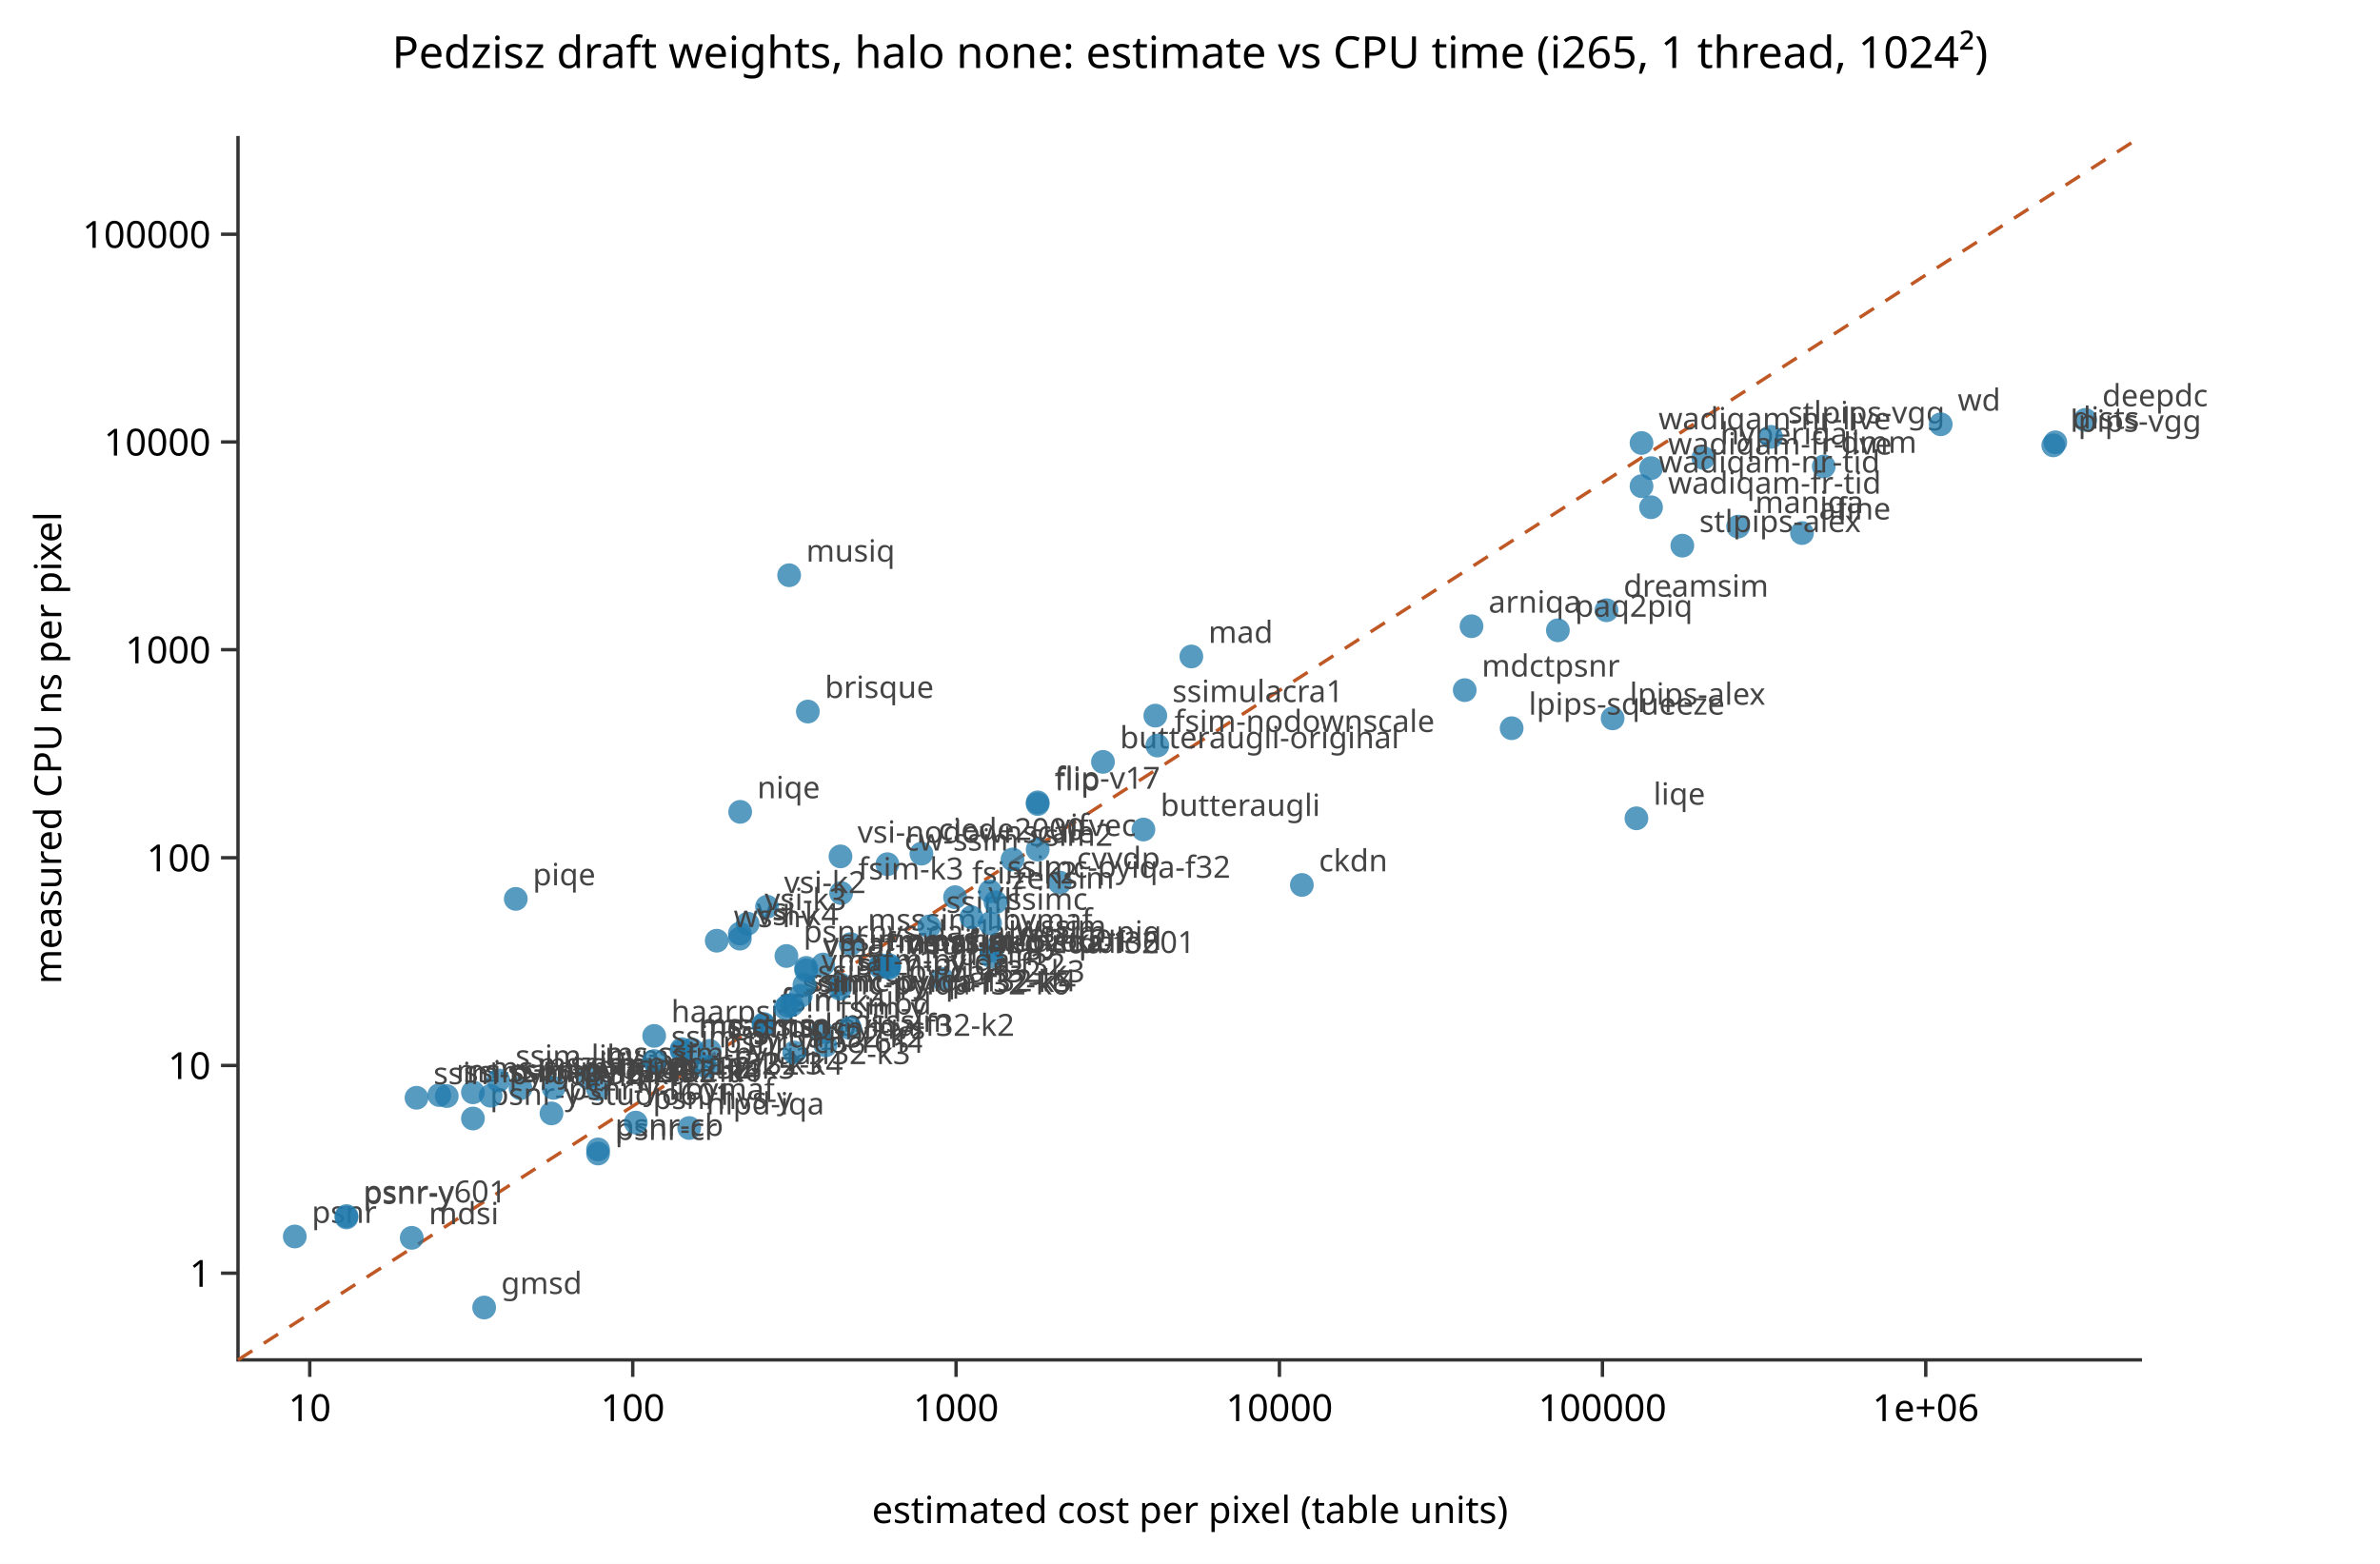
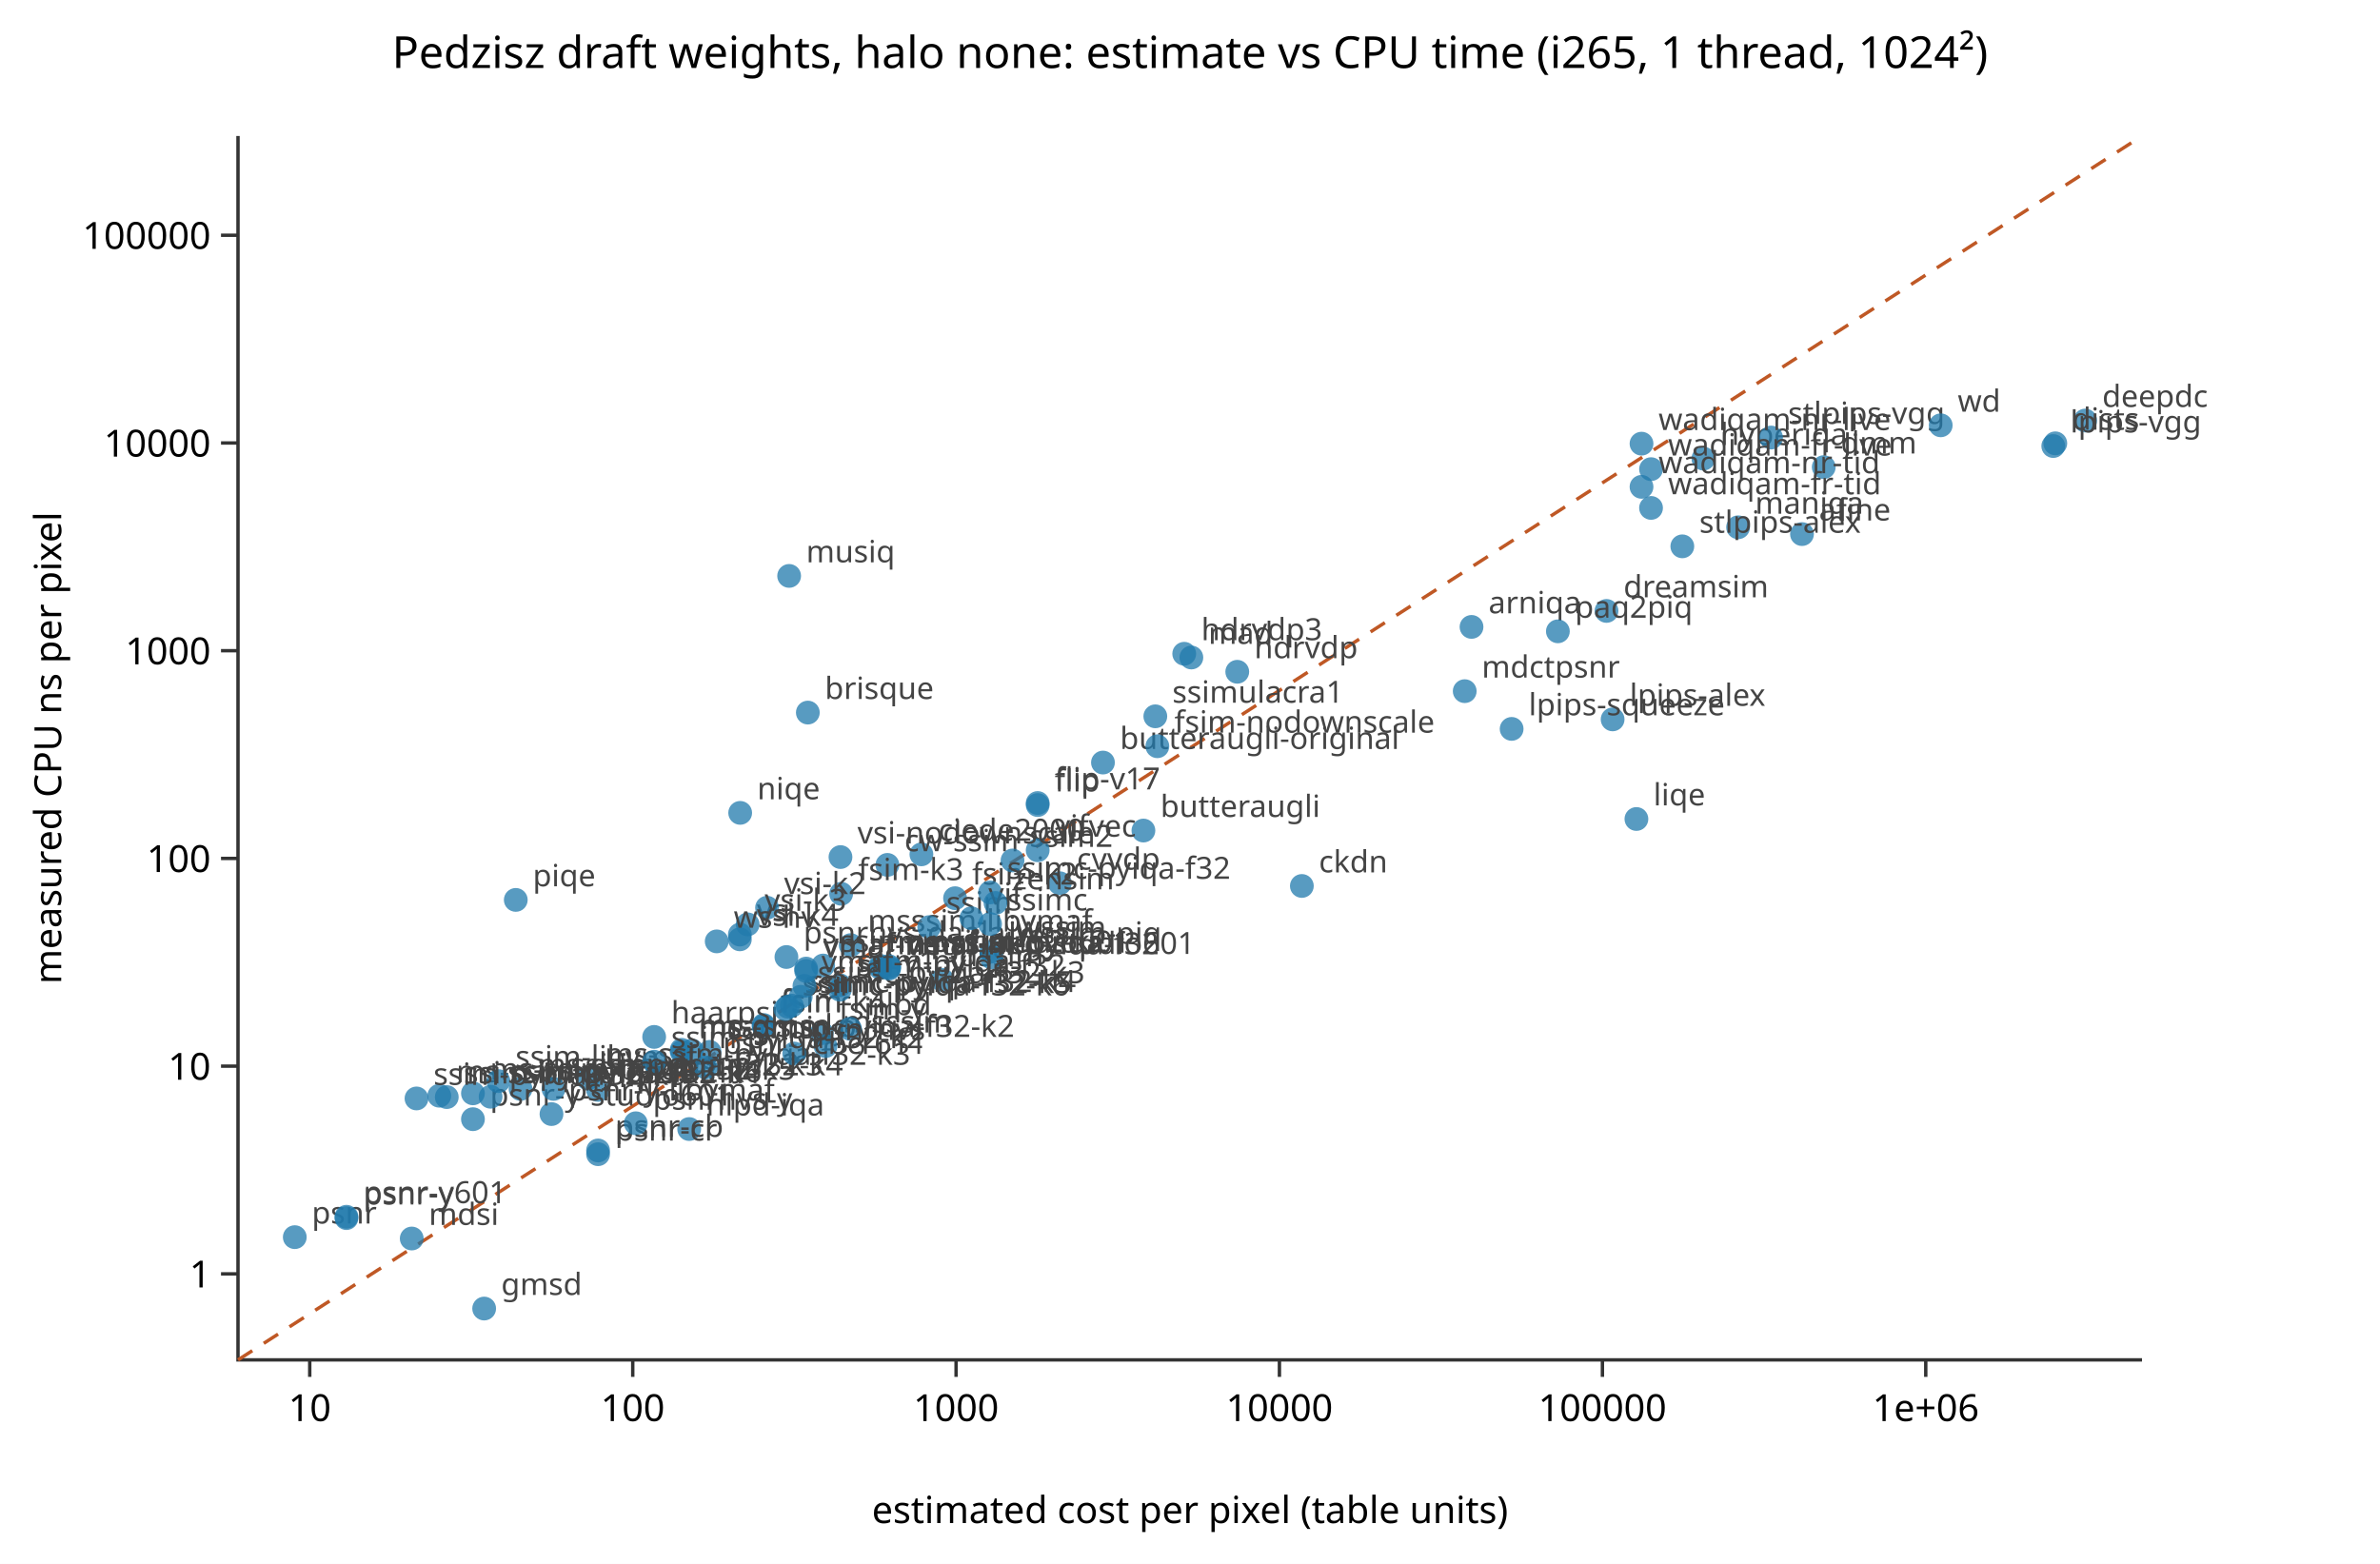
<svg xmlns="http://www.w3.org/2000/svg" viewBox="0 0 700 460" font-family="sans-serif" font-size="11">
  <rect width="700" height="460" fill="white" />
  <text x="350" y="20" text-anchor="middle" font-size="13">Pedzisz draft weights, halo none: estimate vs CPU time (i265, 1 thread, 1024²)</text>
  <path d="M70 40V400H630" fill="none" stroke="#333" />
  <path d="M91.1 400v5" stroke="#333" />
  <text x="91.1" y="418" text-anchor="middle">10</text>
  <path d="M186.1 400v5" stroke="#333" />
  <text x="186.1" y="418" text-anchor="middle">100</text>
  <path d="M281.2 400v5" stroke="#333" />
  <text x="281.2" y="418" text-anchor="middle">1000</text>
  <path d="M376.3 400v5" stroke="#333" />
  <text x="376.3" y="418" text-anchor="middle">10000</text>
  <path d="M471.3 400v5" stroke="#333" />
  <text x="471.3" y="418" text-anchor="middle">100000</text>
  <path d="M566.4 400v5" stroke="#333" />
  <text x="566.4" y="418" text-anchor="middle">1e+06</text>
-   <path d="M65 374.5h5" stroke="#333" />
-   <text x="62" y="378.5" text-anchor="end">1</text>
-   <path d="M65 313.4h5" stroke="#333" />
-   <text x="62" y="317.4" text-anchor="end">10</text>
-   <path d="M65 252.3h5" stroke="#333" />
-   <text x="62" y="256.3" text-anchor="end">100</text>
-   <path d="M65 191.1h5" stroke="#333" />
-   <text x="62" y="195.1" text-anchor="end">1000</text>
-   <path d="M65 130.0h5" stroke="#333" />
-   <text x="62" y="134.0" text-anchor="end">10000</text>
-   <path d="M65 68.9h5" stroke="#333" />
-   <text x="62" y="72.9" text-anchor="end">100000</text>
+   <path d="M65 374.7h5" stroke="#333" />
+   <text x="62" y="378.7" text-anchor="end">1</text>
+   <path d="M65 313.6h5" stroke="#333" />
+   <text x="62" y="317.6" text-anchor="end">10</text>
+   <path d="M65 252.5h5" stroke="#333" />
+   <text x="62" y="256.5" text-anchor="end">100</text>
+   <path d="M65 191.4h5" stroke="#333" />
+   <text x="62" y="195.4" text-anchor="end">1000</text>
+   <path d="M65 130.3h5" stroke="#333" />
+   <text x="62" y="134.3" text-anchor="end">10000</text>
+   <path d="M65 69.2h5" stroke="#333" />
+   <text x="62" y="73.2" text-anchor="end">100000</text>
  <path d="M70.0 400.0L630.0 40.0" stroke="#bf5825" stroke-dasharray="5 4" />
-   <circle cx="530.0" cy="156.8" r="3.5" fill="#2179ac" fill-opacity=".75" />
-   <text x="535.0" y="152.8" font-size="9" fill="#444">afine</text>
-   <circle cx="432.8" cy="184.2" r="3.5" fill="#2179ac" fill-opacity=".75" />
-   <text x="437.8" y="180.2" font-size="9" fill="#444">arniqa</text>
-   <circle cx="237.6" cy="209.3" r="3.5" fill="#2179ac" fill-opacity=".75" />
-   <text x="242.6" y="205.3" font-size="9" fill="#444">brisque</text>
-   <circle cx="336.3" cy="244.0" r="3.5" fill="#2179ac" fill-opacity=".75" />
-   <text x="341.3" y="240.0" font-size="9" fill="#444">butteraugli</text>
-   <circle cx="324.4" cy="224.1" r="3.5" fill="#2179ac" fill-opacity=".75" />
-   <text x="329.4" y="220.1" font-size="9" fill="#444">butteraugli-original</text>
-   <circle cx="208.7" cy="309.1" r="3.5" fill="#2179ac" fill-opacity=".75" />
-   <text x="213.7" y="305.1" font-size="9" fill="#444">cambi</text>
-   <circle cx="271.0" cy="251.1" r="3.5" fill="#2179ac" fill-opacity=".75" />
-   <text x="276.0" y="247.1" font-size="9" fill="#444">ciede2000</text>
-   <circle cx="382.9" cy="260.3" r="3.5" fill="#2179ac" fill-opacity=".75" />
-   <text x="387.9" y="256.3" font-size="9" fill="#444">ckdn</text>
-   <circle cx="311.7" cy="259.6" r="3.5" fill="#2179ac" fill-opacity=".75" />
-   <text x="316.7" y="255.6" font-size="9" fill="#444">cvvdp</text>
-   <circle cx="261.0" cy="254.2" r="3.5" fill="#2179ac" fill-opacity=".75" />
-   <text x="266.0" y="250.2" font-size="9" fill="#444">cw-ssim</text>
-   <circle cx="613.3" cy="123.5" r="3.5" fill="#2179ac" fill-opacity=".75" />
-   <text x="618.3" y="119.5" font-size="9" fill="#444">deepdc</text>
-   <circle cx="604.5" cy="130.1" r="3.5" fill="#2179ac" fill-opacity=".75" />
-   <text x="609.5" y="126.1" font-size="9" fill="#444">dists</text>
-   <circle cx="536.4" cy="137.2" r="3.5" fill="#2179ac" fill-opacity=".75" />
-   <text x="541.4" y="133.2" font-size="9" fill="#444">dmm</text>
-   <circle cx="472.5" cy="179.5" r="3.5" fill="#2179ac" fill-opacity=".75" />
-   <text x="477.5" y="175.5" font-size="9" fill="#444">dreamsim</text>
-   <circle cx="277.1" cy="287.9" r="3.5" fill="#2179ac" fill-opacity=".75" />
-   <text x="282.1" y="283.9" font-size="9" fill="#444">dssim</text>
-   <circle cx="305.2" cy="236.5" r="3.5" fill="#2179ac" fill-opacity=".75" />
-   <text x="310.2" y="232.5" font-size="9" fill="#444">flip</text>
-   <circle cx="305.2" cy="236.0" r="3.5" fill="#2179ac" fill-opacity=".75" />
-   <text x="310.2" y="232.0" font-size="9" fill="#444">flip-v17</text>
-   <circle cx="224.6" cy="301.2" r="3.5" fill="#2179ac" fill-opacity=".75" />
-   <text x="229.6" y="297.2" font-size="9" fill="#444">fsim</text>
-   <circle cx="280.9" cy="263.9" r="3.5" fill="#2179ac" fill-opacity=".75" />
-   <text x="285.9" y="259.9" font-size="9" fill="#444">fsim-k2</text>
-   <circle cx="247.4" cy="262.7" r="3.5" fill="#2179ac" fill-opacity=".75" />
-   <text x="252.4" y="258.7" font-size="9" fill="#444">fsim-k3</text>
+   <circle cx="530.0" cy="157.1" r="3.5" fill="#2179ac" fill-opacity=".75" />
+   <text x="535.0" y="153.1" font-size="9" fill="#444">afine</text>
+   <circle cx="432.8" cy="184.4" r="3.5" fill="#2179ac" fill-opacity=".75" />
+   <text x="437.8" y="180.4" font-size="9" fill="#444">arniqa</text>
+   <circle cx="237.6" cy="209.6" r="3.5" fill="#2179ac" fill-opacity=".75" />
+   <text x="242.6" y="205.6" font-size="9" fill="#444">brisque</text>
+   <circle cx="336.3" cy="244.3" r="3.5" fill="#2179ac" fill-opacity=".75" />
+   <text x="341.3" y="240.3" font-size="9" fill="#444">butteraugli</text>
+   <circle cx="324.4" cy="224.3" r="3.5" fill="#2179ac" fill-opacity=".75" />
+   <text x="329.4" y="220.3" font-size="9" fill="#444">butteraugli-original</text>
+   <circle cx="208.7" cy="309.4" r="3.5" fill="#2179ac" fill-opacity=".75" />
+   <text x="213.7" y="305.4" font-size="9" fill="#444">cambi</text>
+   <circle cx="271.0" cy="251.3" r="3.5" fill="#2179ac" fill-opacity=".75" />
+   <text x="276.0" y="247.3" font-size="9" fill="#444">ciede2000</text>
+   <circle cx="382.9" cy="260.6" r="3.5" fill="#2179ac" fill-opacity=".75" />
+   <text x="387.9" y="256.6" font-size="9" fill="#444">ckdn</text>
+   <circle cx="311.7" cy="259.8" r="3.5" fill="#2179ac" fill-opacity=".75" />
+   <text x="316.7" y="255.8" font-size="9" fill="#444">cvvdp</text>
+   <circle cx="261.0" cy="254.4" r="3.5" fill="#2179ac" fill-opacity=".75" />
+   <text x="266.0" y="250.4" font-size="9" fill="#444">cw-ssim</text>
+   <circle cx="613.3" cy="123.7" r="3.5" fill="#2179ac" fill-opacity=".75" />
+   <text x="618.3" y="119.7" font-size="9" fill="#444">deepdc</text>
+   <circle cx="604.5" cy="130.4" r="3.5" fill="#2179ac" fill-opacity=".75" />
+   <text x="609.5" y="126.4" font-size="9" fill="#444">dists</text>
+   <circle cx="536.4" cy="137.4" r="3.5" fill="#2179ac" fill-opacity=".75" />
+   <text x="541.4" y="133.4" font-size="9" fill="#444">dmm</text>
+   <circle cx="472.5" cy="179.7" r="3.5" fill="#2179ac" fill-opacity=".75" />
+   <text x="477.5" y="175.7" font-size="9" fill="#444">dreamsim</text>
+   <circle cx="277.1" cy="288.2" r="3.5" fill="#2179ac" fill-opacity=".75" />
+   <text x="282.1" y="284.2" font-size="9" fill="#444">dssim</text>
+   <circle cx="305.2" cy="236.8" r="3.5" fill="#2179ac" fill-opacity=".75" />
+   <text x="310.2" y="232.8" font-size="9" fill="#444">flip</text>
+   <circle cx="305.2" cy="236.2" r="3.5" fill="#2179ac" fill-opacity=".75" />
+   <text x="310.2" y="232.2" font-size="9" fill="#444">flip-v17</text>
  <circle cx="224.6" cy="301.5" r="3.5" fill="#2179ac" fill-opacity=".75" />
-   <text x="229.6" y="297.5" font-size="9" fill="#444">fsim-k4</text>
-   <circle cx="340.4" cy="219.3" r="3.5" fill="#2179ac" fill-opacity=".75" />
-   <text x="345.4" y="215.3" font-size="9" fill="#444">fsim-nodownscale</text>
-   <circle cx="241.7" cy="303.6" r="3.5" fill="#2179ac" fill-opacity=".75" />
-   <text x="246.7" y="299.6" font-size="9" fill="#444">fsim-y</text>
-   <circle cx="142.4" cy="384.6" r="3.5" fill="#2179ac" fill-opacity=".75" />
-   <text x="147.4" y="380.6" font-size="9" fill="#444">gmsd</text>
-   <circle cx="192.4" cy="304.7" r="3.5" fill="#2179ac" fill-opacity=".75" />
-   <text x="197.4" y="300.7" font-size="9" fill="#444">haarpsi</text>
-   <circle cx="175.9" cy="320.3" r="3.5" fill="#2179ac" fill-opacity=".75" />
-   <text x="180.9" y="316.3" font-size="9" fill="#444">haarpsi-y</text>
-   <circle cx="501.0" cy="134.7" r="3.5" fill="#2179ac" fill-opacity=".75" />
-   <text x="506.0" y="130.7" font-size="9" fill="#444">hyperiqa</text>
-   <circle cx="291.6" cy="279.6" r="3.5" fill="#2179ac" fill-opacity=".75" />
-   <text x="296.6" y="275.6" font-size="9" fill="#444">iwssim</text>
-   <circle cx="291.6" cy="281.3" r="3.5" fill="#2179ac" fill-opacity=".75" />
-   <text x="296.6" y="277.3" font-size="9" fill="#444">iwssim-piq</text>
-   <circle cx="481.3" cy="240.7" r="3.5" fill="#2179ac" fill-opacity=".75" />
-   <text x="486.3" y="236.7" font-size="9" fill="#444">liqe</text>
-   <circle cx="474.3" cy="211.3" r="3.5" fill="#2179ac" fill-opacity=".75" />
-   <text x="479.3" y="207.3" font-size="9" fill="#444">lpips-alex</text>
-   <circle cx="444.6" cy="214.2" r="3.5" fill="#2179ac" fill-opacity=".75" />
-   <text x="449.6" y="210.2" font-size="9" fill="#444">lpips-squeeze</text>
-   <circle cx="603.9" cy="131.0" r="3.5" fill="#2179ac" fill-opacity=".75" />
-   <text x="608.9" y="127.0" font-size="9" fill="#444">lpips-vgg</text>
-   <circle cx="350.4" cy="193.1" r="3.5" fill="#2179ac" fill-opacity=".75" />
-   <text x="355.4" y="189.1" font-size="9" fill="#444">mad</text>
-   <circle cx="511.2" cy="154.9" r="3.5" fill="#2179ac" fill-opacity=".75" />
-   <text x="516.2" y="150.9" font-size="9" fill="#444">maniqa</text>
-   <circle cx="430.8" cy="203.0" r="3.5" fill="#2179ac" fill-opacity=".75" />
-   <text x="435.8" y="199.0" font-size="9" fill="#444">mdctpsnr</text>
-   <circle cx="121.1" cy="364.1" r="3.5" fill="#2179ac" fill-opacity=".75" />
-   <text x="126.1" y="360.1" font-size="9" fill="#444">mdsi</text>
-   <circle cx="200.5" cy="309.2" r="3.5" fill="#2179ac" fill-opacity=".75" />
-   <text x="205.5" y="305.2" font-size="9" fill="#444">ms-gmsd</text>
-   <circle cx="200.5" cy="308.6" r="3.5" fill="#2179ac" fill-opacity=".75" />
-   <text x="205.5" y="304.6" font-size="9" fill="#444">ms-gmsdc</text>
-   <circle cx="258.9" cy="283.9" r="3.5" fill="#2179ac" fill-opacity=".75" />
-   <text x="263.9" y="279.9" font-size="9" fill="#444">ms-ssim-pyiqa</text>
-   <circle cx="258.9" cy="284.4" r="3.5" fill="#2179ac" fill-opacity=".75" />
-   <text x="263.9" y="280.4" font-size="9" fill="#444">ms-ssim-pyiqa-f32</text>
-   <circle cx="203.5" cy="308.7" r="3.5" fill="#2179ac" fill-opacity=".75" />
-   <text x="208.5" y="304.7" font-size="9" fill="#444">ms-ssim-pyiqa-f32-k2</text>
-   <circle cx="172.9" cy="317.0" r="3.5" fill="#2179ac" fill-opacity=".75" />
-   <text x="177.9" y="313.0" font-size="9" fill="#444">ms-ssim-pyiqa-f32-k3</text>
-   <circle cx="153.1" cy="320.1" r="3.5" fill="#2179ac" fill-opacity=".75" />
-   <text x="158.1" y="316.1" font-size="9" fill="#444">ms-ssim-pyiqa-f32-k4</text>
-   <circle cx="139.1" cy="321.3" r="3.5" fill="#2179ac" fill-opacity=".75" />
-   <text x="144.1" y="317.3" font-size="9" fill="#444">ms-ssim-pyiqa-f32-k5</text>
-   <circle cx="129.2" cy="322.1" r="3.5" fill="#2179ac" fill-opacity=".75" />
-   <text x="134.2" y="318.1" font-size="9" fill="#444">ms-ssim-pyiqa-f32-k6</text>
-   <circle cx="242.8" cy="307.5" r="3.5" fill="#2179ac" fill-opacity=".75" />
-   <text x="247.8" y="303.5" font-size="9" fill="#444">msssim</text>
-   <circle cx="250.2" cy="277.7" r="3.5" fill="#2179ac" fill-opacity=".75" />
-   <text x="255.2" y="273.7" font-size="9" fill="#444">msssim-libvmaf</text>
-   <circle cx="232.1" cy="169.2" r="3.5" fill="#2179ac" fill-opacity=".75" />
-   <text x="237.1" y="165.2" font-size="9" fill="#444">musiq</text>
-   <circle cx="217.7" cy="238.8" r="3.5" fill="#2179ac" fill-opacity=".75" />
-   <text x="222.7" y="234.8" font-size="9" fill="#444">niqe</text>
-   <circle cx="250.0" cy="302.4" r="3.5" fill="#2179ac" fill-opacity=".75" />
-   <text x="255.0" y="298.4" font-size="9" fill="#444">nlpd</text>
-   <circle cx="202.7" cy="331.8" r="3.5" fill="#2179ac" fill-opacity=".75" />
-   <text x="207.7" y="327.8" font-size="9" fill="#444">nlpd-iqa</text>
-   <circle cx="458.2" cy="185.4" r="3.5" fill="#2179ac" fill-opacity=".75" />
-   <text x="463.2" y="181.4" font-size="9" fill="#444">paq2piq</text>
-   <circle cx="151.7" cy="264.4" r="3.5" fill="#2179ac" fill-opacity=".75" />
-   <text x="156.7" y="260.4" font-size="9" fill="#444">piqe</text>
-   <circle cx="86.7" cy="363.7" r="3.5" fill="#2179ac" fill-opacity=".75" />
-   <text x="91.7" y="359.7" font-size="9" fill="#444">psnr</text>
-   <circle cx="175.9" cy="338.1" r="3.5" fill="#2179ac" fill-opacity=".75" />
-   <text x="180.9" y="334.1" font-size="9" fill="#444">psnr-cb</text>
-   <circle cx="175.9" cy="339.3" r="3.5" fill="#2179ac" fill-opacity=".75" />
-   <text x="180.9" y="335.3" font-size="9" fill="#444">psnr-cr</text>
-   <circle cx="101.9" cy="358.1" r="3.5" fill="#2179ac" fill-opacity=".75" />
-   <text x="106.9" y="354.1" font-size="9" fill="#444">psnr-y</text>
-   <circle cx="162.2" cy="327.5" r="3.5" fill="#2179ac" fill-opacity=".75" />
-   <text x="167.2" y="323.5" font-size="9" fill="#444">psnr-y-libvmaf</text>
-   <circle cx="139.1" cy="329.0" r="3.5" fill="#2179ac" fill-opacity=".75" />
-   <text x="144.1" y="325.0" font-size="9" fill="#444">psnr-y-studio601</text>
-   <circle cx="101.9" cy="357.7" r="3.5" fill="#2179ac" fill-opacity=".75" />
-   <text x="106.9" y="353.7" font-size="9" fill="#444">psnr-y601</text>
-   <circle cx="207.6" cy="313.7" r="3.5" fill="#2179ac" fill-opacity=".75" />
-   <text x="212.6" y="309.7" font-size="9" fill="#444">psnr-ycbcr611</text>
-   <circle cx="233.6" cy="309.6" r="3.5" fill="#2179ac" fill-opacity=".75" />
-   <text x="238.6" y="305.6" font-size="9" fill="#444">psnrhvs</text>
-   <circle cx="231.3" cy="281.2" r="3.5" fill="#2179ac" fill-opacity=".75" />
-   <text x="236.3" y="277.2" font-size="9" fill="#444">psnrhvs-daala</text>
-   <circle cx="187.0" cy="330.2" r="3.5" fill="#2179ac" fill-opacity=".75" />
-   <text x="192.0" y="326.2" font-size="9" fill="#444">psnrhvs-y</text>
-   <circle cx="273.3" cy="272.5" r="3.5" fill="#2179ac" fill-opacity=".75" />
-   <text x="278.3" y="268.5" font-size="9" fill="#444">ssim</text>
-   <circle cx="146.6" cy="317.8" r="3.5" fill="#2179ac" fill-opacity=".75" />
-   <text x="151.6" y="313.8" font-size="9" fill="#444">ssim-libvmaf</text>
-   <circle cx="247.0" cy="289.5" r="3.5" fill="#2179ac" fill-opacity=".75" />
-   <text x="252.0" y="285.5" font-size="9" fill="#444">ssim-pyiqa</text>
-   <circle cx="247.0" cy="290.8" r="3.5" fill="#2179ac" fill-opacity=".75" />
-   <text x="252.0" y="286.8" font-size="9" fill="#444">ssim-pyiqa-f32</text>
-   <circle cx="192.4" cy="312.1" r="3.5" fill="#2179ac" fill-opacity=".75" />
-   <text x="197.4" y="308.1" font-size="9" fill="#444">ssim-pyiqa-f32-k2</text>
-   <circle cx="162.8" cy="320.0" r="3.5" fill="#2179ac" fill-opacity=".75" />
-   <text x="167.8" y="316.0" font-size="9" fill="#444">ssim-pyiqa-f32-k3</text>
-   <circle cx="144.3" cy="322.3" r="3.5" fill="#2179ac" fill-opacity=".75" />
-   <text x="149.3" y="318.3" font-size="9" fill="#444">ssim-pyiqa-f32-k4</text>
-   <circle cx="131.4" cy="322.4" r="3.5" fill="#2179ac" fill-opacity=".75" />
-   <text x="136.4" y="318.4" font-size="9" fill="#444">ssim-pyiqa-f32-k5</text>
-   <circle cx="122.5" cy="322.9" r="3.5" fill="#2179ac" fill-opacity=".75" />
-   <text x="127.5" y="318.9" font-size="9" fill="#444">ssim-pyiqa-f32-k6</text>
-   <circle cx="297.8" cy="252.8" r="3.5" fill="#2179ac" fill-opacity=".75" />
-   <text x="302.8" y="248.8" font-size="9" fill="#444">ssim2</text>
-   <circle cx="291.2" cy="271.6" r="3.5" fill="#2179ac" fill-opacity=".75" />
-   <text x="296.2" y="267.6" font-size="9" fill="#444">ssimc</text>
-   <circle cx="291.2" cy="262.2" r="3.5" fill="#2179ac" fill-opacity=".75" />
-   <text x="296.2" y="258.2" font-size="9" fill="#444">ssimc-pyiqa-f32</text>
-   <circle cx="242.1" cy="283.7" r="3.5" fill="#2179ac" fill-opacity=".75" />
-   <text x="247.1" y="279.7" font-size="9" fill="#444">ssimc-pyiqa-f32-k2</text>
-   <circle cx="235.5" cy="292.9" r="3.5" fill="#2179ac" fill-opacity=".75" />
-   <text x="240.5" y="288.9" font-size="9" fill="#444">ssimc-pyiqa-f32-k3</text>
-   <circle cx="232.9" cy="295.6" r="3.5" fill="#2179ac" fill-opacity=".75" />
-   <text x="237.9" y="291.6" font-size="9" fill="#444">ssimc-pyiqa-f32-k4</text>
-   <circle cx="231.7" cy="295.8" r="3.5" fill="#2179ac" fill-opacity=".75" />
-   <text x="236.7" y="291.8" font-size="9" fill="#444">ssimc-pyiqa-f32-k5</text>
-   <circle cx="231.0" cy="296.5" r="3.5" fill="#2179ac" fill-opacity=".75" />
-   <text x="236.0" y="292.5" font-size="9" fill="#444">ssimc-pyiqa-f32-k6</text>
-   <circle cx="339.8" cy="210.5" r="3.5" fill="#2179ac" fill-opacity=".75" />
-   <text x="344.8" y="206.5" font-size="9" fill="#444">ssimulacra1</text>
-   <circle cx="494.8" cy="160.5" r="3.5" fill="#2179ac" fill-opacity=".75" />
-   <text x="499.8" y="156.5" font-size="9" fill="#444">stlpips-alex</text>
-   <circle cx="520.9" cy="128.5" r="3.5" fill="#2179ac" fill-opacity=".75" />
-   <text x="525.9" y="124.5" font-size="9" fill="#444">stlpips-vgg</text>
-   <circle cx="285.7" cy="269.8" r="3.5" fill="#2179ac" fill-opacity=".75" />
-   <text x="290.7" y="265.8" font-size="9" fill="#444">vif</text>
-   <circle cx="305.2" cy="249.9" r="3.5" fill="#2179ac" fill-opacity=".75" />
-   <text x="310.2" y="245.9" font-size="9" fill="#444">vifvec</text>
-   <circle cx="237.1" cy="285.4" r="3.5" fill="#2179ac" fill-opacity=".75" />
-   <text x="242.1" y="281.4" font-size="9" fill="#444">vmaf</text>
-   <circle cx="261.5" cy="284.7" r="3.5" fill="#2179ac" fill-opacity=".75" />
-   <text x="266.5" y="280.7" font-size="9" fill="#444">vmaf-4k</text>
-   <circle cx="237.1" cy="284.7" r="3.5" fill="#2179ac" fill-opacity=".75" />
-   <text x="242.1" y="280.7" font-size="9" fill="#444">vmaf-neg</text>
-   <circle cx="261.5" cy="284.3" r="3.5" fill="#2179ac" fill-opacity=".75" />
-   <text x="266.5" y="280.3" font-size="9" fill="#444">vmaf-neg-studio601</text>
-   <circle cx="261.5" cy="283.9" r="3.5" fill="#2179ac" fill-opacity=".75" />
-   <text x="266.5" y="279.9" font-size="9" fill="#444">vmaf-studio601</text>
-   <circle cx="236.6" cy="289.7" r="3.5" fill="#2179ac" fill-opacity=".75" />
-   <text x="241.6" y="285.7" font-size="9" fill="#444">vmaf-v1</text>
-   <circle cx="217.6" cy="274.6" r="3.5" fill="#2179ac" fill-opacity=".75" />
-   <text x="222.6" y="270.6" font-size="9" fill="#444">vsi</text>
-   <circle cx="225.6" cy="266.7" r="3.5" fill="#2179ac" fill-opacity=".75" />
-   <text x="230.6" y="262.7" font-size="9" fill="#444">vsi-k2</text>
-   <circle cx="219.9" cy="271.7" r="3.5" fill="#2179ac" fill-opacity=".75" />
-   <text x="224.9" y="267.7" font-size="9" fill="#444">vsi-k3</text>
-   <circle cx="217.6" cy="276.1" r="3.5" fill="#2179ac" fill-opacity=".75" />
-   <text x="222.6" y="272.1" font-size="9" fill="#444">vsi-k4</text>
-   <circle cx="247.2" cy="251.9" r="3.5" fill="#2179ac" fill-opacity=".75" />
-   <text x="252.2" y="247.9" font-size="9" fill="#444">vsi-nodownscale</text>
-   <circle cx="485.6" cy="137.7" r="3.5" fill="#2179ac" fill-opacity=".75" />
-   <text x="490.6" y="133.7" font-size="9" fill="#444">wadiqam-fr-live</text>
-   <circle cx="485.6" cy="149.2" r="3.5" fill="#2179ac" fill-opacity=".75" />
-   <text x="490.6" y="145.2" font-size="9" fill="#444">wadiqam-fr-tid</text>
-   <circle cx="482.8" cy="130.3" r="3.5" fill="#2179ac" fill-opacity=".75" />
-   <text x="487.8" y="126.3" font-size="9" fill="#444">wadiqam-nr-live</text>
-   <circle cx="482.8" cy="143.0" r="3.5" fill="#2179ac" fill-opacity=".75" />
-   <text x="487.8" y="139.0" font-size="9" fill="#444">wadiqam-nr-tid</text>
-   <circle cx="570.8" cy="124.8" r="3.5" fill="#2179ac" fill-opacity=".75" />
-   <text x="575.8" y="120.8" font-size="9" fill="#444">wd</text>
-   <circle cx="210.8" cy="276.7" r="3.5" fill="#2179ac" fill-opacity=".75" />
-   <text x="215.8" y="272.7" font-size="9" fill="#444">ws-hv</text>
-   <circle cx="292.8" cy="265.4" r="3.5" fill="#2179ac" fill-opacity=".75" />
-   <text x="297.8" y="261.4" font-size="9" fill="#444">zensim</text>
+   <text x="229.6" y="297.5" font-size="9" fill="#444">fsim</text>
+   <circle cx="280.9" cy="264.2" r="3.5" fill="#2179ac" fill-opacity=".75" />
+   <text x="285.9" y="260.2" font-size="9" fill="#444">fsim-k2</text>
+   <circle cx="247.4" cy="262.9" r="3.5" fill="#2179ac" fill-opacity=".75" />
+   <text x="252.4" y="258.9" font-size="9" fill="#444">fsim-k3</text>
+   <circle cx="224.6" cy="301.8" r="3.5" fill="#2179ac" fill-opacity=".75" />
+   <text x="229.6" y="297.8" font-size="9" fill="#444">fsim-k4</text>
+   <circle cx="340.4" cy="219.5" r="3.5" fill="#2179ac" fill-opacity=".75" />
+   <text x="345.4" y="215.5" font-size="9" fill="#444">fsim-nodownscale</text>
+   <circle cx="241.7" cy="303.9" r="3.5" fill="#2179ac" fill-opacity=".75" />
+   <text x="246.7" y="299.9" font-size="9" fill="#444">fsim-y</text>
+   <circle cx="142.4" cy="384.9" r="3.5" fill="#2179ac" fill-opacity=".75" />
+   <text x="147.4" y="380.9" font-size="9" fill="#444">gmsd</text>
+   <circle cx="192.4" cy="305.0" r="3.5" fill="#2179ac" fill-opacity=".75" />
+   <text x="197.4" y="301.0" font-size="9" fill="#444">haarpsi</text>
+   <circle cx="175.9" cy="320.6" r="3.5" fill="#2179ac" fill-opacity=".75" />
+   <text x="180.9" y="316.6" font-size="9" fill="#444">haarpsi-y</text>
+   <circle cx="363.9" cy="197.6" r="3.5" fill="#2179ac" fill-opacity=".75" />
+   <text x="368.9" y="193.6" font-size="9" fill="#444">hdrvdp</text>
+   <circle cx="348.3" cy="192.3" r="3.5" fill="#2179ac" fill-opacity=".75" />
+   <text x="353.3" y="188.3" font-size="9" fill="#444">hdrvdp3</text>
+   <circle cx="501.0" cy="134.9" r="3.5" fill="#2179ac" fill-opacity=".75" />
+   <text x="506.0" y="130.9" font-size="9" fill="#444">hyperiqa</text>
+   <circle cx="291.6" cy="279.9" r="3.5" fill="#2179ac" fill-opacity=".75" />
+   <text x="296.6" y="275.9" font-size="9" fill="#444">iwssim</text>
+   <circle cx="291.6" cy="281.6" r="3.5" fill="#2179ac" fill-opacity=".75" />
+   <text x="296.6" y="277.6" font-size="9" fill="#444">iwssim-piq</text>
+   <circle cx="481.3" cy="240.9" r="3.5" fill="#2179ac" fill-opacity=".75" />
+   <text x="486.3" y="236.9" font-size="9" fill="#444">liqe</text>
+   <circle cx="474.3" cy="211.6" r="3.5" fill="#2179ac" fill-opacity=".75" />
+   <text x="479.3" y="207.6" font-size="9" fill="#444">lpips-alex</text>
+   <circle cx="444.6" cy="214.4" r="3.5" fill="#2179ac" fill-opacity=".75" />
+   <text x="449.6" y="210.4" font-size="9" fill="#444">lpips-squeeze</text>
+   <circle cx="603.9" cy="131.2" r="3.5" fill="#2179ac" fill-opacity=".75" />
+   <text x="608.9" y="127.2" font-size="9" fill="#444">lpips-vgg</text>
+   <circle cx="350.4" cy="193.4" r="3.5" fill="#2179ac" fill-opacity=".75" />
+   <text x="355.4" y="189.4" font-size="9" fill="#444">mad</text>
+   <circle cx="511.2" cy="155.1" r="3.5" fill="#2179ac" fill-opacity=".75" />
+   <text x="516.2" y="151.1" font-size="9" fill="#444">maniqa</text>
+   <circle cx="430.8" cy="203.3" r="3.5" fill="#2179ac" fill-opacity=".75" />
+   <text x="435.8" y="199.3" font-size="9" fill="#444">mdctpsnr</text>
+   <circle cx="121.1" cy="364.3" r="3.5" fill="#2179ac" fill-opacity=".75" />
+   <text x="126.1" y="360.3" font-size="9" fill="#444">mdsi</text>
+   <circle cx="200.5" cy="309.4" r="3.5" fill="#2179ac" fill-opacity=".75" />
+   <text x="205.5" y="305.4" font-size="9" fill="#444">ms-gmsd</text>
+   <circle cx="200.5" cy="308.8" r="3.5" fill="#2179ac" fill-opacity=".75" />
+   <text x="205.5" y="304.8" font-size="9" fill="#444">ms-gmsdc</text>
+   <circle cx="258.9" cy="284.1" r="3.5" fill="#2179ac" fill-opacity=".75" />
+   <text x="263.9" y="280.1" font-size="9" fill="#444">ms-ssim-pyiqa</text>
+   <circle cx="258.9" cy="284.7" r="3.5" fill="#2179ac" fill-opacity=".75" />
+   <text x="263.9" y="280.7" font-size="9" fill="#444">ms-ssim-pyiqa-f32</text>
+   <circle cx="203.5" cy="309.0" r="3.5" fill="#2179ac" fill-opacity=".75" />
+   <text x="208.5" y="305.0" font-size="9" fill="#444">ms-ssim-pyiqa-f32-k2</text>
+   <circle cx="172.9" cy="317.2" r="3.5" fill="#2179ac" fill-opacity=".75" />
+   <text x="177.9" y="313.2" font-size="9" fill="#444">ms-ssim-pyiqa-f32-k3</text>
+   <circle cx="153.1" cy="320.3" r="3.5" fill="#2179ac" fill-opacity=".75" />
+   <text x="158.1" y="316.3" font-size="9" fill="#444">ms-ssim-pyiqa-f32-k4</text>
+   <circle cx="139.1" cy="321.6" r="3.5" fill="#2179ac" fill-opacity=".75" />
+   <text x="144.1" y="317.6" font-size="9" fill="#444">ms-ssim-pyiqa-f32-k5</text>
+   <circle cx="129.2" cy="322.3" r="3.5" fill="#2179ac" fill-opacity=".75" />
+   <text x="134.2" y="318.3" font-size="9" fill="#444">ms-ssim-pyiqa-f32-k6</text>
+   <circle cx="242.8" cy="307.7" r="3.5" fill="#2179ac" fill-opacity=".75" />
+   <text x="247.8" y="303.7" font-size="9" fill="#444">msssim</text>
+   <circle cx="250.2" cy="278.0" r="3.5" fill="#2179ac" fill-opacity=".75" />
+   <text x="255.2" y="274.0" font-size="9" fill="#444">msssim-libvmaf</text>
+   <circle cx="232.1" cy="169.4" r="3.5" fill="#2179ac" fill-opacity=".75" />
+   <text x="237.1" y="165.4" font-size="9" fill="#444">musiq</text>
+   <circle cx="217.7" cy="239.1" r="3.5" fill="#2179ac" fill-opacity=".75" />
+   <text x="222.7" y="235.1" font-size="9" fill="#444">niqe</text>
+   <circle cx="250.0" cy="302.6" r="3.5" fill="#2179ac" fill-opacity=".75" />
+   <text x="255.0" y="298.6" font-size="9" fill="#444">nlpd</text>
+   <circle cx="202.7" cy="332.1" r="3.5" fill="#2179ac" fill-opacity=".75" />
+   <text x="207.7" y="328.1" font-size="9" fill="#444">nlpd-iqa</text>
+   <circle cx="458.2" cy="185.7" r="3.5" fill="#2179ac" fill-opacity=".75" />
+   <text x="463.2" y="181.7" font-size="9" fill="#444">paq2piq</text>
+   <circle cx="151.7" cy="264.7" r="3.5" fill="#2179ac" fill-opacity=".75" />
+   <text x="156.7" y="260.7" font-size="9" fill="#444">piqe</text>
+   <circle cx="86.7" cy="363.9" r="3.5" fill="#2179ac" fill-opacity=".75" />
+   <text x="91.7" y="359.9" font-size="9" fill="#444">psnr</text>
+   <circle cx="175.9" cy="338.4" r="3.5" fill="#2179ac" fill-opacity=".75" />
+   <text x="180.9" y="334.4" font-size="9" fill="#444">psnr-cb</text>
+   <circle cx="175.9" cy="339.5" r="3.5" fill="#2179ac" fill-opacity=".75" />
+   <text x="180.9" y="335.5" font-size="9" fill="#444">psnr-cr</text>
+   <circle cx="101.9" cy="358.3" r="3.5" fill="#2179ac" fill-opacity=".75" />
+   <text x="106.9" y="354.3" font-size="9" fill="#444">psnr-y</text>
+   <circle cx="162.2" cy="327.7" r="3.5" fill="#2179ac" fill-opacity=".75" />
+   <text x="167.2" y="323.7" font-size="9" fill="#444">psnr-y-libvmaf</text>
+   <circle cx="139.1" cy="329.2" r="3.5" fill="#2179ac" fill-opacity=".75" />
+   <text x="144.1" y="325.2" font-size="9" fill="#444">psnr-y-studio601</text>
+   <circle cx="101.9" cy="357.9" r="3.5" fill="#2179ac" fill-opacity=".75" />
+   <text x="106.9" y="353.9" font-size="9" fill="#444">psnr-y601</text>
+   <circle cx="207.6" cy="314.0" r="3.5" fill="#2179ac" fill-opacity=".75" />
+   <text x="212.6" y="310.0" font-size="9" fill="#444">psnr-ycbcr611</text>
+   <circle cx="233.6" cy="309.9" r="3.5" fill="#2179ac" fill-opacity=".75" />
+   <text x="238.6" y="305.9" font-size="9" fill="#444">psnrhvs</text>
+   <circle cx="231.3" cy="281.5" r="3.5" fill="#2179ac" fill-opacity=".75" />
+   <text x="236.3" y="277.5" font-size="9" fill="#444">psnrhvs-daala</text>
+   <circle cx="187.0" cy="330.4" r="3.5" fill="#2179ac" fill-opacity=".75" />
+   <text x="192.0" y="326.4" font-size="9" fill="#444">psnrhvs-y</text>
+   <circle cx="273.3" cy="272.7" r="3.5" fill="#2179ac" fill-opacity=".75" />
+   <text x="278.3" y="268.7" font-size="9" fill="#444">ssim</text>
+   <circle cx="146.6" cy="318.0" r="3.5" fill="#2179ac" fill-opacity=".75" />
+   <text x="151.6" y="314.0" font-size="9" fill="#444">ssim-libvmaf</text>
+   <circle cx="247.0" cy="289.8" r="3.5" fill="#2179ac" fill-opacity=".75" />
+   <text x="252.0" y="285.8" font-size="9" fill="#444">ssim-pyiqa</text>
+   <circle cx="247.0" cy="291.1" r="3.5" fill="#2179ac" fill-opacity=".75" />
+   <text x="252.0" y="287.1" font-size="9" fill="#444">ssim-pyiqa-f32</text>
+   <circle cx="192.4" cy="312.3" r="3.5" fill="#2179ac" fill-opacity=".75" />
+   <text x="197.4" y="308.3" font-size="9" fill="#444">ssim-pyiqa-f32-k2</text>
+   <circle cx="162.8" cy="320.3" r="3.5" fill="#2179ac" fill-opacity=".75" />
+   <text x="167.8" y="316.3" font-size="9" fill="#444">ssim-pyiqa-f32-k3</text>
+   <circle cx="144.3" cy="322.6" r="3.5" fill="#2179ac" fill-opacity=".75" />
+   <text x="149.3" y="318.6" font-size="9" fill="#444">ssim-pyiqa-f32-k4</text>
+   <circle cx="131.4" cy="322.7" r="3.5" fill="#2179ac" fill-opacity=".75" />
+   <text x="136.4" y="318.7" font-size="9" fill="#444">ssim-pyiqa-f32-k5</text>
+   <circle cx="122.5" cy="323.1" r="3.5" fill="#2179ac" fill-opacity=".75" />
+   <text x="127.5" y="319.1" font-size="9" fill="#444">ssim-pyiqa-f32-k6</text>
+   <circle cx="297.8" cy="253.1" r="3.5" fill="#2179ac" fill-opacity=".75" />
+   <text x="302.8" y="249.1" font-size="9" fill="#444">ssim2</text>
+   <circle cx="291.2" cy="271.8" r="3.5" fill="#2179ac" fill-opacity=".75" />
+   <text x="296.2" y="267.8" font-size="9" fill="#444">ssimc</text>
+   <circle cx="291.2" cy="262.5" r="3.5" fill="#2179ac" fill-opacity=".75" />
+   <text x="296.2" y="258.5" font-size="9" fill="#444">ssimc-pyiqa-f32</text>
+   <circle cx="242.1" cy="284.0" r="3.5" fill="#2179ac" fill-opacity=".75" />
+   <text x="247.1" y="280.0" font-size="9" fill="#444">ssimc-pyiqa-f32-k2</text>
+   <circle cx="235.5" cy="293.2" r="3.5" fill="#2179ac" fill-opacity=".75" />
+   <text x="240.5" y="289.2" font-size="9" fill="#444">ssimc-pyiqa-f32-k3</text>
+   <circle cx="232.9" cy="295.8" r="3.5" fill="#2179ac" fill-opacity=".75" />
+   <text x="237.9" y="291.8" font-size="9" fill="#444">ssimc-pyiqa-f32-k4</text>
+   <circle cx="231.7" cy="296.1" r="3.5" fill="#2179ac" fill-opacity=".75" />
+   <text x="236.7" y="292.1" font-size="9" fill="#444">ssimc-pyiqa-f32-k5</text>
+   <circle cx="231.0" cy="296.8" r="3.5" fill="#2179ac" fill-opacity=".75" />
+   <text x="236.0" y="292.8" font-size="9" fill="#444">ssimc-pyiqa-f32-k6</text>
+   <circle cx="339.8" cy="210.7" r="3.5" fill="#2179ac" fill-opacity=".75" />
+   <text x="344.8" y="206.7" font-size="9" fill="#444">ssimulacra1</text>
+   <circle cx="494.8" cy="160.7" r="3.5" fill="#2179ac" fill-opacity=".75" />
+   <text x="499.8" y="156.7" font-size="9" fill="#444">stlpips-alex</text>
+   <circle cx="520.9" cy="128.7" r="3.5" fill="#2179ac" fill-opacity=".75" />
+   <text x="525.9" y="124.7" font-size="9" fill="#444">stlpips-vgg</text>
+   <circle cx="285.7" cy="270.1" r="3.5" fill="#2179ac" fill-opacity=".75" />
+   <text x="290.7" y="266.1" font-size="9" fill="#444">vif</text>
+   <circle cx="305.2" cy="250.1" r="3.5" fill="#2179ac" fill-opacity=".75" />
+   <text x="310.2" y="246.1" font-size="9" fill="#444">vifvec</text>
+   <circle cx="237.1" cy="285.6" r="3.5" fill="#2179ac" fill-opacity=".75" />
+   <text x="242.1" y="281.6" font-size="9" fill="#444">vmaf</text>
+   <circle cx="261.5" cy="284.9" r="3.5" fill="#2179ac" fill-opacity=".75" />
+   <text x="266.5" y="280.9" font-size="9" fill="#444">vmaf-4k</text>
+   <circle cx="237.1" cy="284.9" r="3.5" fill="#2179ac" fill-opacity=".75" />
+   <text x="242.1" y="280.9" font-size="9" fill="#444">vmaf-neg</text>
+   <circle cx="261.5" cy="284.6" r="3.5" fill="#2179ac" fill-opacity=".75" />
+   <text x="266.5" y="280.6" font-size="9" fill="#444">vmaf-neg-studio601</text>
+   <circle cx="261.5" cy="284.2" r="3.5" fill="#2179ac" fill-opacity=".75" />
+   <text x="266.5" y="280.2" font-size="9" fill="#444">vmaf-studio601</text>
+   <circle cx="236.6" cy="290.0" r="3.5" fill="#2179ac" fill-opacity=".75" />
+   <text x="241.6" y="286.0" font-size="9" fill="#444">vmaf-v1</text>
+   <circle cx="217.6" cy="274.9" r="3.5" fill="#2179ac" fill-opacity=".75" />
+   <text x="222.6" y="270.9" font-size="9" fill="#444">vsi</text>
+   <circle cx="225.6" cy="267.0" r="3.5" fill="#2179ac" fill-opacity=".75" />
+   <text x="230.6" y="263.0" font-size="9" fill="#444">vsi-k2</text>
+   <circle cx="219.9" cy="271.9" r="3.5" fill="#2179ac" fill-opacity=".75" />
+   <text x="224.9" y="267.9" font-size="9" fill="#444">vsi-k3</text>
+   <circle cx="217.6" cy="276.3" r="3.5" fill="#2179ac" fill-opacity=".75" />
+   <text x="222.6" y="272.3" font-size="9" fill="#444">vsi-k4</text>
+   <circle cx="247.2" cy="252.1" r="3.5" fill="#2179ac" fill-opacity=".75" />
+   <text x="252.2" y="248.1" font-size="9" fill="#444">vsi-nodownscale</text>
+   <circle cx="485.6" cy="138.0" r="3.5" fill="#2179ac" fill-opacity=".75" />
+   <text x="490.6" y="134.0" font-size="9" fill="#444">wadiqam-fr-live</text>
+   <circle cx="485.6" cy="149.4" r="3.5" fill="#2179ac" fill-opacity=".75" />
+   <text x="490.6" y="145.4" font-size="9" fill="#444">wadiqam-fr-tid</text>
+   <circle cx="482.8" cy="130.5" r="3.5" fill="#2179ac" fill-opacity=".75" />
+   <text x="487.8" y="126.5" font-size="9" fill="#444">wadiqam-nr-live</text>
+   <circle cx="482.8" cy="143.2" r="3.5" fill="#2179ac" fill-opacity=".75" />
+   <text x="487.8" y="139.2" font-size="9" fill="#444">wadiqam-nr-tid</text>
+   <circle cx="570.8" cy="125.1" r="3.5" fill="#2179ac" fill-opacity=".75" />
+   <text x="575.8" y="121.1" font-size="9" fill="#444">wd</text>
+   <circle cx="210.8" cy="276.9" r="3.5" fill="#2179ac" fill-opacity=".75" />
+   <text x="215.8" y="272.9" font-size="9" fill="#444">ws-hv</text>
+   <circle cx="292.8" cy="265.6" r="3.5" fill="#2179ac" fill-opacity=".75" />
+   <text x="297.8" y="261.6" font-size="9" fill="#444">zensim</text>
  <text x="350" y="448" text-anchor="middle">estimated cost per pixel (table units)</text>
  <text x="18" y="220" text-anchor="middle" transform="rotate(-90 18 220)">measured CPU ns per pixel</text>
</svg>
